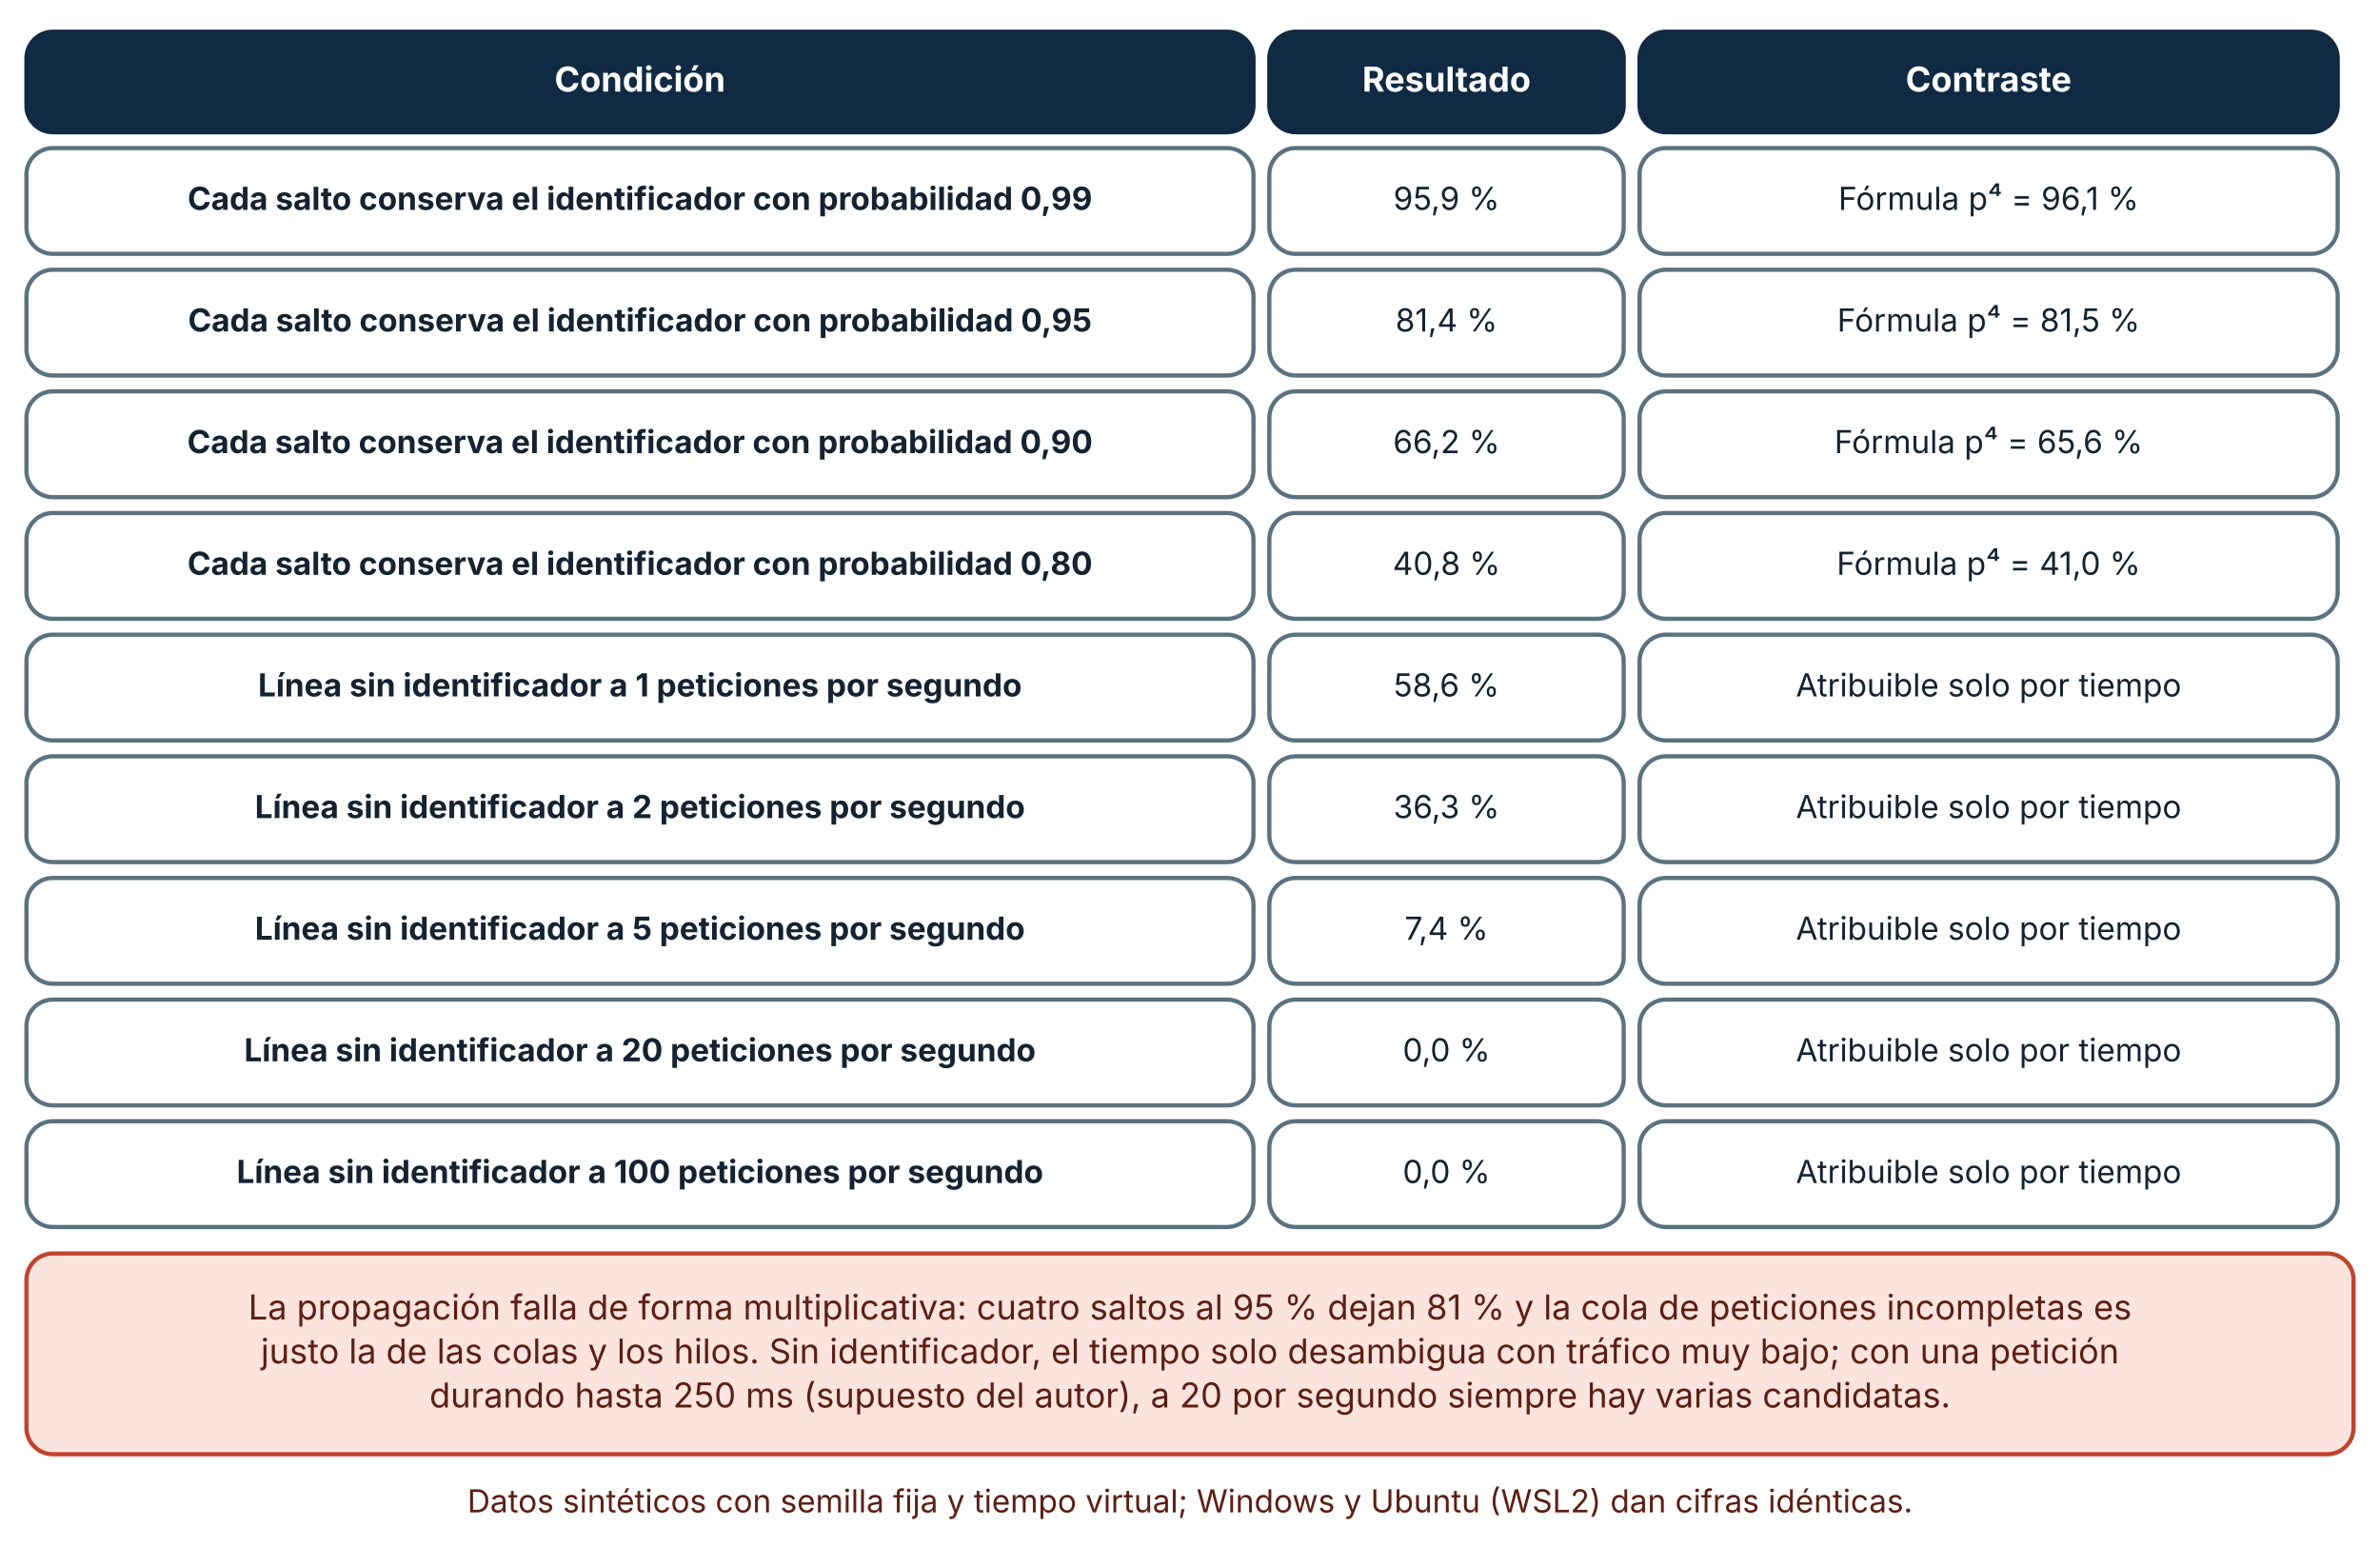
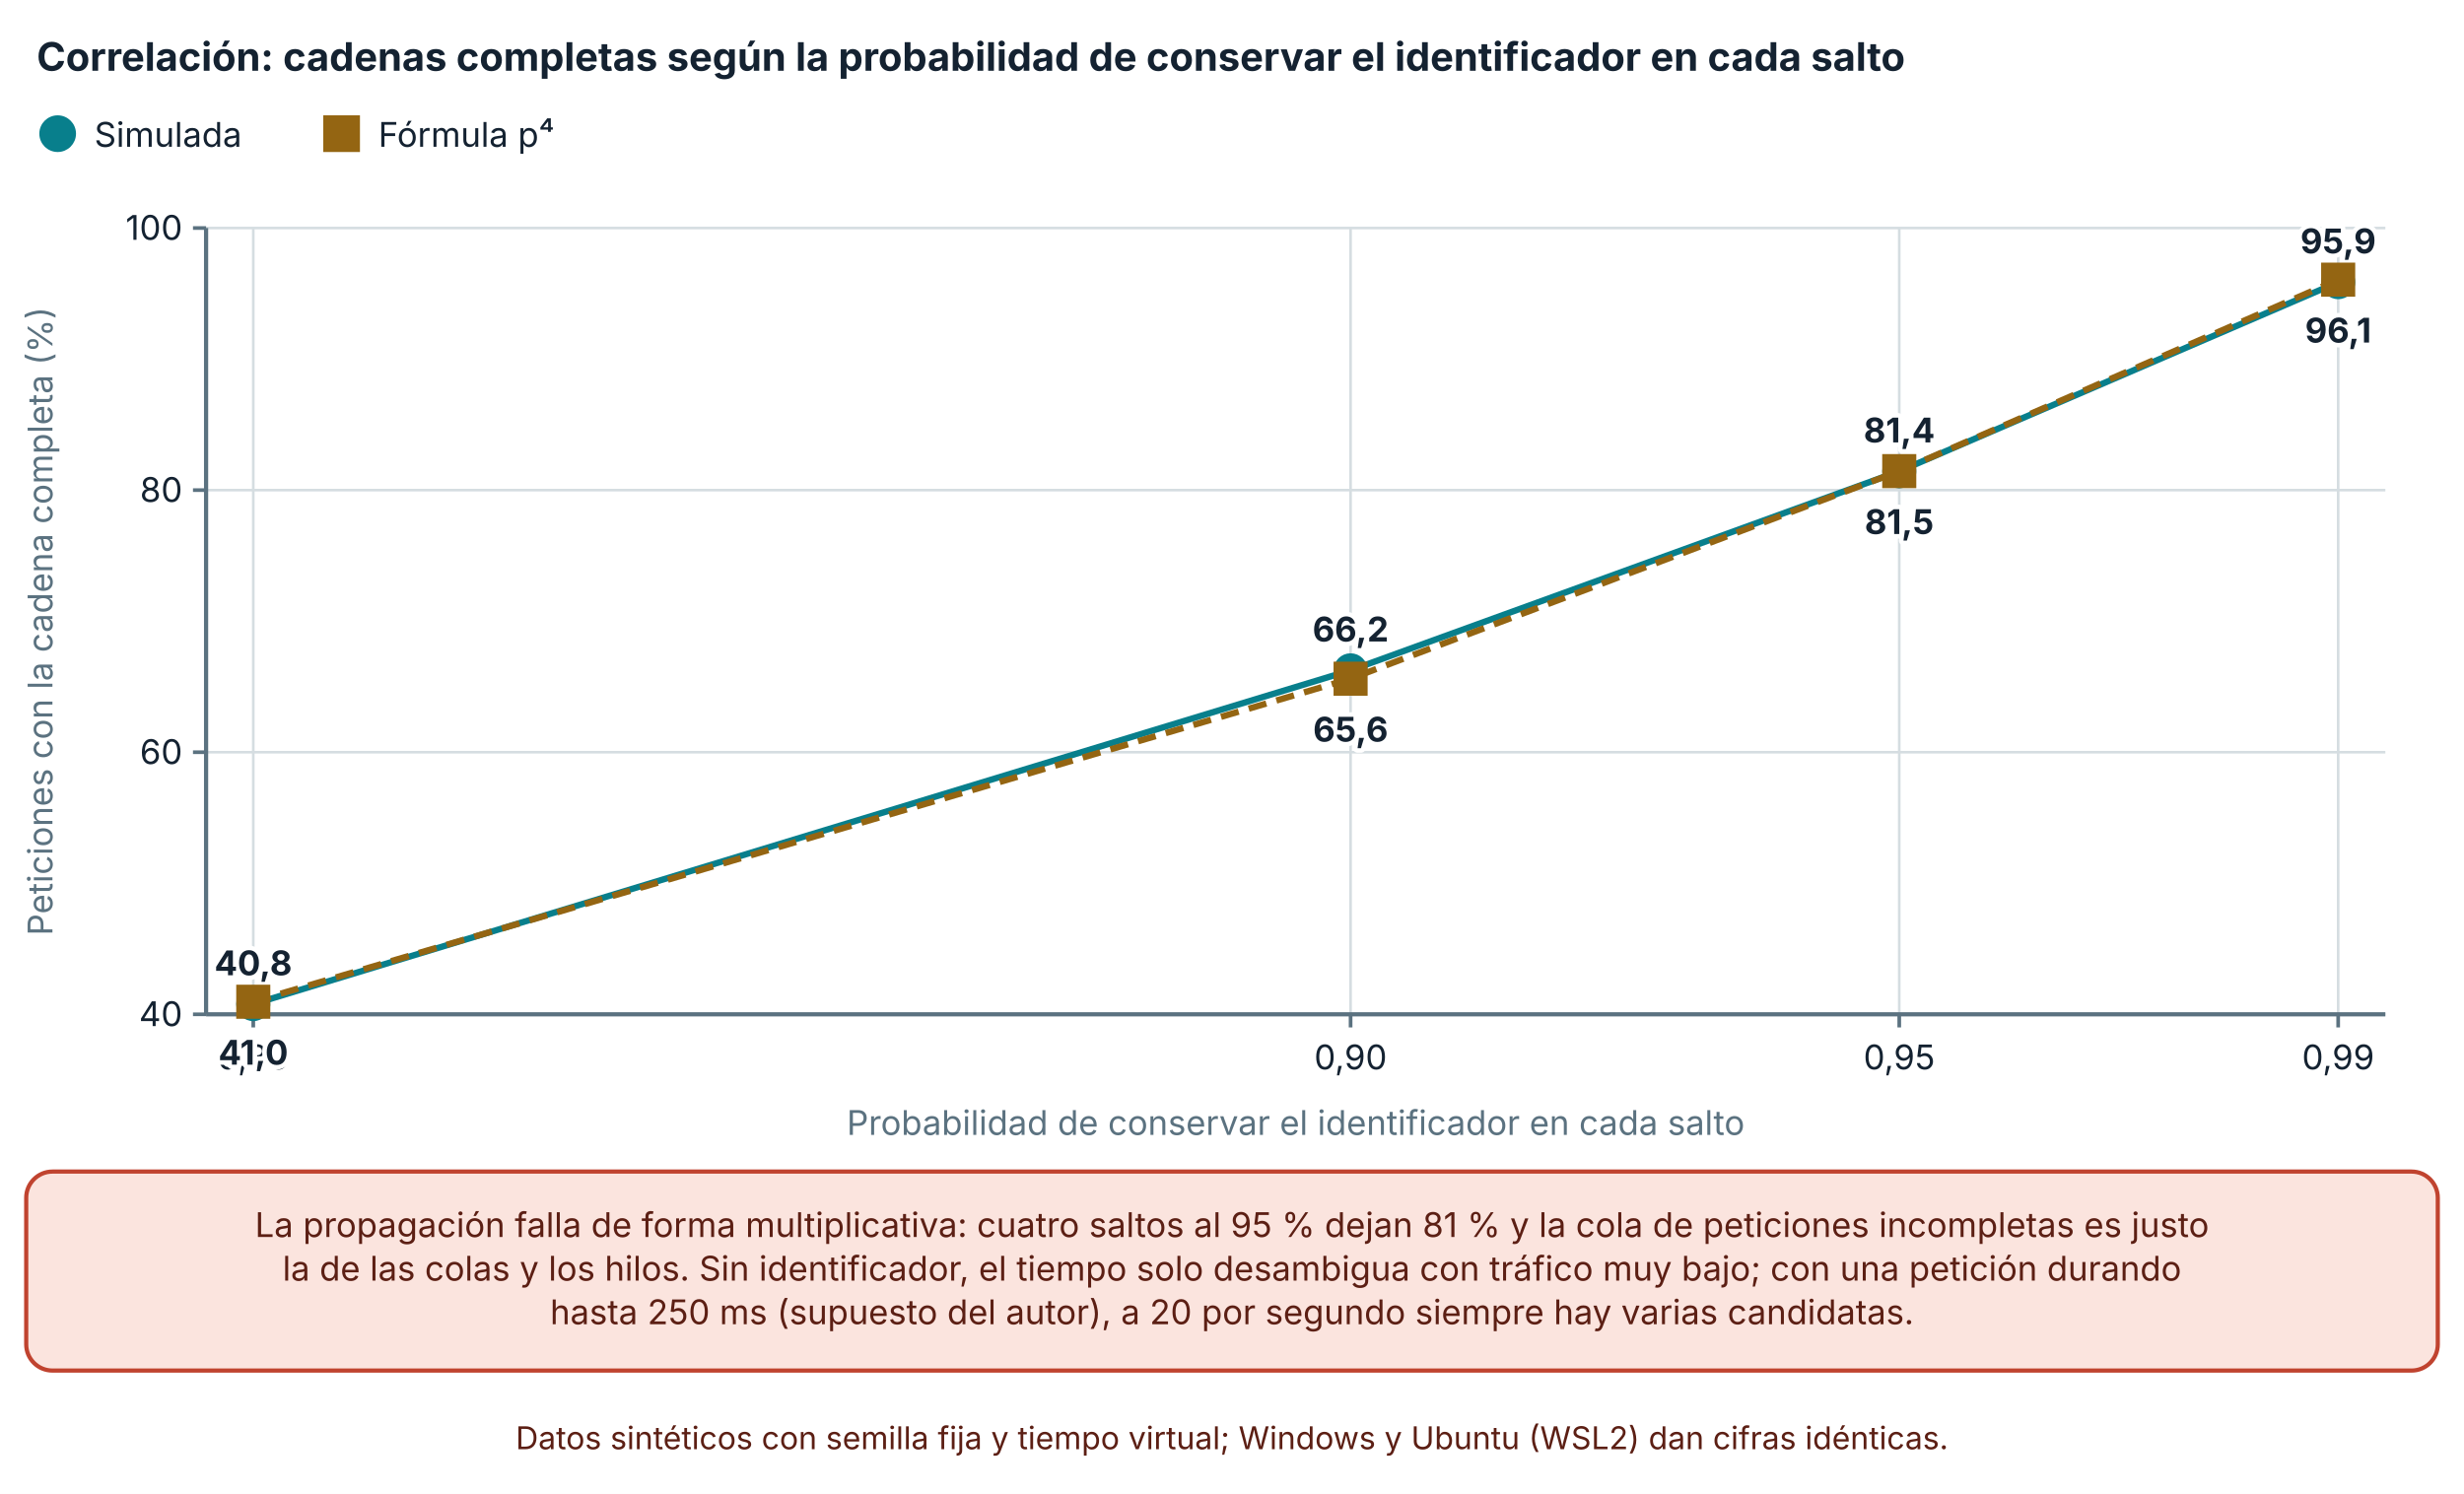
- <svg xmlns="http://www.w3.org/2000/svg" viewBox="0 0 900 585" width="900" height="585" role="img" aria-labelledby="t d" font-family="Inter, 'Segoe UI', system-ui, -apple-system, sans-serif">
+ <svg xmlns="http://www.w3.org/2000/svg" viewBox="0 0 940 570" width="940" height="570" role="img" aria-labelledby="t d" font-family="Inter, 'Segoe UI', system-ui, -apple-system, sans-serif">
  <defs>
    <marker id="arrow" viewBox="0 0 10 10" refX="9" refY="5" markerWidth="8" markerHeight="8" orient="auto-start-reverse">
      <path d="M0,0 L10,5 L0,10 z" fill="#32505f" />
    </marker>
    <marker id="arrow-coral" viewBox="0 0 10 10" refX="9" refY="5" markerWidth="8" markerHeight="8" orient="auto-start-reverse">
      <path d="M0,0 L10,5 L0,10 z" fill="#c0432f" />
    </marker>
  </defs>
-   <rect width="900" height="585" fill="#ffffff" />
-   <rect x="10" y="12" width="464" height="38" rx="10" fill="#102a43" stroke="#102a43" stroke-width="1.6" />
-   <text x="242" y="34.64" font-size="13" text-anchor="middle" font-weight="700" fill="#ffffff">
-     <tspan x="242" dy="0">Condición</tspan>
+   <rect width="940" height="570" fill="#ffffff" />
+   <text x="14" y="27" font-size="15" text-anchor="start" font-weight="700" fill="#142231">
+     <tspan x="14" dy="0">Correlación: cadenas completas según la probabilidad de conservar el identificador en cada salto</tspan>
  </text>
-   <rect x="480" y="12" width="134" height="38" rx="10" fill="#102a43" stroke="#102a43" stroke-width="1.6" />
-   <text x="547" y="34.64" font-size="13" text-anchor="middle" font-weight="700" fill="#ffffff">
-     <tspan x="547" dy="0">Resultado</tspan>
+   <circle cx="22" cy="51" r="6" fill="#087f8c" stroke="#087f8c" stroke-width="2" />
+   <text x="36" y="56" font-size="13" text-anchor="start" font-weight="400" fill="#142231">
+     <tspan x="36" dy="0">Simulada</tspan>
  </text>
-   <rect x="620" y="12" width="264" height="38" rx="10" fill="#102a43" stroke="#102a43" stroke-width="1.6" />
-   <text x="752" y="34.64" font-size="13" text-anchor="middle" font-weight="700" fill="#ffffff">
-     <tspan x="752" dy="0">Contraste</tspan>
+   <rect x="124.32" y="45" width="12" height="12" fill="#946512" stroke="#946512" stroke-width="2" />
+   <text x="144.32" y="56" font-size="13" text-anchor="start" font-weight="400" fill="#142231">
+     <tspan x="144.32" dy="0">Fórmula p⁴</tspan>
  </text>
-   <rect x="10" y="56" width="464" height="40" rx="10" fill="#ffffff" stroke="#5b7280" stroke-width="1.6" />
-   <text x="242" y="79.36" font-size="12" text-anchor="middle" font-weight="700" fill="#142231">
-     <tspan x="242" dy="0">Cada salto conserva el identificador con probabilidad 0,99</tspan>
+   <line x1="78.62" y1="387" x2="910" y2="387" stroke="#d5dde1" stroke-width="1" />
+   <line x1="73.62" y1="387" x2="78.62" y2="387" stroke="#5b7280" stroke-width="1.4" />
+   <text x="69.62" y="391.5" font-size="13" text-anchor="end" font-weight="400" fill="#142231">
+     <tspan x="69.62" dy="0">40</tspan>
  </text>
-   <rect x="480" y="56" width="134" height="40" rx="10" fill="#ffffff" stroke="#5b7280" stroke-width="1.6" />
-   <text x="547" y="79.36" font-size="12" text-anchor="middle" font-weight="400" fill="#142231">
-     <tspan x="547" dy="0">95,9 %</tspan>
+   <line x1="78.62" y1="287" x2="910" y2="287" stroke="#d5dde1" stroke-width="1" />
+   <line x1="73.62" y1="287" x2="78.62" y2="287" stroke="#5b7280" stroke-width="1.4" />
+   <text x="69.62" y="291.5" font-size="13" text-anchor="end" font-weight="400" fill="#142231">
+     <tspan x="69.62" dy="0">60</tspan>
  </text>
-   <rect x="620" y="56" width="264" height="40" rx="10" fill="#ffffff" stroke="#5b7280" stroke-width="1.6" />
-   <text x="752" y="79.36" font-size="12" text-anchor="middle" font-weight="400" fill="#142231">
-     <tspan x="752" dy="0">Fórmula p⁴ = 96,1 %</tspan>
+   <line x1="78.62" y1="187" x2="910" y2="187" stroke="#d5dde1" stroke-width="1" />
+   <line x1="73.62" y1="187" x2="78.62" y2="187" stroke="#5b7280" stroke-width="1.4" />
+   <text x="69.62" y="191.5" font-size="13" text-anchor="end" font-weight="400" fill="#142231">
+     <tspan x="69.62" dy="0">80</tspan>
  </text>
-   <rect x="10" y="102" width="464" height="40" rx="10" fill="#ffffff" stroke="#5b7280" stroke-width="1.6" />
-   <text x="242" y="125.36" font-size="12" text-anchor="middle" font-weight="700" fill="#142231">
-     <tspan x="242" dy="0">Cada salto conserva el identificador con probabilidad 0,95</tspan>
+   <line x1="78.62" y1="87" x2="910" y2="87" stroke="#d5dde1" stroke-width="1" />
+   <line x1="73.62" y1="87" x2="78.62" y2="87" stroke="#5b7280" stroke-width="1.4" />
+   <text x="69.62" y="91.5" font-size="13" text-anchor="end" font-weight="400" fill="#142231">
+     <tspan x="69.62" dy="0">100</tspan>
  </text>
-   <rect x="480" y="102" width="134" height="40" rx="10" fill="#ffffff" stroke="#5b7280" stroke-width="1.6" />
-   <text x="547" y="125.36" font-size="12" text-anchor="middle" font-weight="400" fill="#142231">
-     <tspan x="547" dy="0">81,4 %</tspan>
+   <line x1="78.62" y1="87" x2="78.62" y2="387" stroke="#5b7280" stroke-width="1.6" />
+   <line x1="892" y1="87" x2="892" y2="387" stroke="#d5dde1" stroke-width="1" />
+   <line x1="892" y1="387" x2="892" y2="392" stroke="#5b7280" stroke-width="1.4" />
+   <text x="892" y="408" font-size="13" text-anchor="middle" font-weight="400" fill="#142231">
+     <tspan x="892" dy="0">0,99</tspan>
  </text>
-   <rect x="620" y="102" width="264" height="40" rx="10" fill="#ffffff" stroke="#5b7280" stroke-width="1.6" />
-   <text x="752" y="125.36" font-size="12" text-anchor="middle" font-weight="400" fill="#142231">
-     <tspan x="752" dy="0">Fórmula p⁴ = 81,5 %</tspan>
+   <line x1="724.552" y1="87" x2="724.552" y2="387" stroke="#d5dde1" stroke-width="1" />
+   <line x1="724.552" y1="387" x2="724.552" y2="392" stroke="#5b7280" stroke-width="1.4" />
+   <text x="724.552" y="408" font-size="13" text-anchor="middle" font-weight="400" fill="#142231">
+     <tspan x="724.552" dy="0">0,95</tspan>
  </text>
-   <rect x="10" y="148" width="464" height="40" rx="10" fill="#ffffff" stroke="#5b7280" stroke-width="1.6" />
-   <text x="242" y="171.36" font-size="12" text-anchor="middle" font-weight="700" fill="#142231">
-     <tspan x="242" dy="0">Cada salto conserva el identificador con probabilidad 0,90</tspan>
+   <line x1="515.241" y1="87" x2="515.241" y2="387" stroke="#d5dde1" stroke-width="1" />
+   <line x1="515.241" y1="387" x2="515.241" y2="392" stroke="#5b7280" stroke-width="1.4" />
+   <text x="515.241" y="408" font-size="13" text-anchor="middle" font-weight="400" fill="#142231">
+     <tspan x="515.241" dy="0">0,90</tspan>
  </text>
-   <rect x="480" y="148" width="134" height="40" rx="10" fill="#ffffff" stroke="#5b7280" stroke-width="1.6" />
-   <text x="547" y="171.36" font-size="12" text-anchor="middle" font-weight="400" fill="#142231">
-     <tspan x="547" dy="0">66,2 %</tspan>
+   <line x1="96.62" y1="87" x2="96.62" y2="387" stroke="#d5dde1" stroke-width="1" />
+   <line x1="96.62" y1="387" x2="96.62" y2="392" stroke="#5b7280" stroke-width="1.4" />
+   <text x="96.62" y="408" font-size="13" text-anchor="middle" font-weight="400" fill="#142231">
+     <tspan x="96.62" dy="0">0,80</tspan>
  </text>
-   <rect x="620" y="148" width="264" height="40" rx="10" fill="#ffffff" stroke="#5b7280" stroke-width="1.6" />
-   <text x="752" y="171.36" font-size="12" text-anchor="middle" font-weight="400" fill="#142231">
-     <tspan x="752" dy="0">Fórmula p⁴ = 65,6 %</tspan>
+   <line x1="78.62" y1="387" x2="910" y2="387" stroke="#5b7280" stroke-width="1.6" />
+   <text x="20" y="237" font-size="13" text-anchor="middle" font-weight="400" fill="#5b7280" transform="rotate(-90 20 237)">Peticiones con la cadena completa (%)</text>
+   <text x="494.31" y="433" font-size="13" text-anchor="middle" font-weight="400" fill="#5b7280">
+     <tspan x="494.31" dy="0">Probabilidad de conservar el identificador en cada salto</tspan>
  </text>
-   <rect x="10" y="194" width="464" height="40" rx="10" fill="#ffffff" stroke="#5b7280" stroke-width="1.6" />
-   <text x="242" y="217.36" font-size="12" text-anchor="middle" font-weight="700" fill="#142231">
-     <tspan x="242" dy="0">Cada salto conserva el identificador con probabilidad 0,80</tspan>
+   <polyline points="892,107.65 724.552,179.8 515.241,255.75 96.62,383.1" fill="none" stroke="#087f8c" stroke-width="2.4" />
+   <circle cx="892" cy="107.65" r="5.5" fill="#087f8c" stroke="#087f8c" stroke-width="2" />
+   <text x="892" y="96.65" font-size="13" text-anchor="middle" font-weight="700" fill="#142231" stroke="#ffffff" stroke-width="3.5" stroke-linejoin="round" paint-order="stroke">
+     <tspan x="892" dy="0">95,9</tspan>
  </text>
-   <rect x="480" y="194" width="134" height="40" rx="10" fill="#ffffff" stroke="#5b7280" stroke-width="1.6" />
-   <text x="547" y="217.36" font-size="12" text-anchor="middle" font-weight="400" fill="#142231">
-     <tspan x="547" dy="0">40,8 %</tspan>
+   <circle cx="724.552" cy="179.8" r="5.5" fill="#087f8c" stroke="#087f8c" stroke-width="2" />
+   <text x="724.552" y="168.8" font-size="13" text-anchor="middle" font-weight="700" fill="#142231" stroke="#ffffff" stroke-width="3.5" stroke-linejoin="round" paint-order="stroke">
+     <tspan x="724.552" dy="0">81,4</tspan>
  </text>
-   <rect x="620" y="194" width="264" height="40" rx="10" fill="#ffffff" stroke="#5b7280" stroke-width="1.6" />
-   <text x="752" y="217.36" font-size="12" text-anchor="middle" font-weight="400" fill="#142231">
-     <tspan x="752" dy="0">Fórmula p⁴ = 41,0 %</tspan>
+   <circle cx="515.241" cy="255.75" r="5.5" fill="#087f8c" stroke="#087f8c" stroke-width="2" />
+   <text x="515.241" y="244.75" font-size="13" text-anchor="middle" font-weight="700" fill="#142231" stroke="#ffffff" stroke-width="3.5" stroke-linejoin="round" paint-order="stroke">
+     <tspan x="515.241" dy="0">66,2</tspan>
  </text>
-   <rect x="10" y="240" width="464" height="40" rx="10" fill="#ffffff" stroke="#5b7280" stroke-width="1.6" />
-   <text x="242" y="263.36" font-size="12" text-anchor="middle" font-weight="700" fill="#142231">
-     <tspan x="242" dy="0">Línea sin identificador a 1 peticiones por segundo</tspan>
+   <circle cx="96.62" cy="383.1" r="5.5" fill="#087f8c" stroke="#087f8c" stroke-width="2" />
+   <text x="96.62" y="372.1" font-size="13" text-anchor="middle" font-weight="700" fill="#142231" stroke="#ffffff" stroke-width="3.5" stroke-linejoin="round" paint-order="stroke">
+     <tspan x="96.62" dy="0">40,8</tspan>
  </text>
-   <rect x="480" y="240" width="134" height="40" rx="10" fill="#ffffff" stroke="#5b7280" stroke-width="1.6" />
-   <text x="547" y="263.36" font-size="12" text-anchor="middle" font-weight="400" fill="#142231">
-     <tspan x="547" dy="0">58,6 %</tspan>
+   <polyline points="892,106.7 724.552,179.75 515.241,258.95 96.62,382.2" fill="none" stroke="#946512" stroke-width="2.4" stroke-dasharray="7 4" />
+   <rect x="886.5" y="101.2" width="11" height="11" fill="#946512" stroke="#946512" stroke-width="2" />
+   <text x="892" y="130.7" font-size="13" text-anchor="middle" font-weight="700" fill="#142231" stroke="#ffffff" stroke-width="3.5" stroke-linejoin="round" paint-order="stroke">
+     <tspan x="892" dy="0">96,1</tspan>
  </text>
-   <rect x="620" y="240" width="264" height="40" rx="10" fill="#ffffff" stroke="#5b7280" stroke-width="1.6" />
-   <text x="752" y="263.36" font-size="12" text-anchor="middle" font-weight="400" fill="#142231">
-     <tspan x="752" dy="0">Atribuible solo por tiempo</tspan>
+   <rect x="719.052" y="174.25" width="11" height="11" fill="#946512" stroke="#946512" stroke-width="2" />
+   <text x="724.552" y="203.75" font-size="13" text-anchor="middle" font-weight="700" fill="#142231" stroke="#ffffff" stroke-width="3.5" stroke-linejoin="round" paint-order="stroke">
+     <tspan x="724.552" dy="0">81,5</tspan>
  </text>
-   <rect x="10" y="286" width="464" height="40" rx="10" fill="#ffffff" stroke="#5b7280" stroke-width="1.6" />
-   <text x="242" y="309.36" font-size="12" text-anchor="middle" font-weight="700" fill="#142231">
-     <tspan x="242" dy="0">Línea sin identificador a 2 peticiones por segundo</tspan>
+   <rect x="509.741" y="253.45" width="11" height="11" fill="#946512" stroke="#946512" stroke-width="2" />
+   <text x="515.241" y="282.95" font-size="13" text-anchor="middle" font-weight="700" fill="#142231" stroke="#ffffff" stroke-width="3.5" stroke-linejoin="round" paint-order="stroke">
+     <tspan x="515.241" dy="0">65,6</tspan>
  </text>
-   <rect x="480" y="286" width="134" height="40" rx="10" fill="#ffffff" stroke="#5b7280" stroke-width="1.6" />
-   <text x="547" y="309.36" font-size="12" text-anchor="middle" font-weight="400" fill="#142231">
-     <tspan x="547" dy="0">36,3 %</tspan>
+   <rect x="91.12" y="376.7" width="11" height="11" fill="#946512" stroke="#946512" stroke-width="2" />
+   <text x="96.62" y="406.2" font-size="13" text-anchor="middle" font-weight="700" fill="#142231" stroke="#ffffff" stroke-width="3.5" stroke-linejoin="round" paint-order="stroke">
+     <tspan x="96.62" dy="0">41,0</tspan>
  </text>
-   <rect x="620" y="286" width="264" height="40" rx="10" fill="#ffffff" stroke="#5b7280" stroke-width="1.6" />
-   <text x="752" y="309.36" font-size="12" text-anchor="middle" font-weight="400" fill="#142231">
-     <tspan x="752" dy="0">Atribuible solo por tiempo</tspan>
+   <rect x="10" y="447" width="920" height="75.92" rx="10" fill="#fbe4de" stroke="#c0432f" stroke-width="1.6" />
+   <text x="470" y="471.96" font-size="13" text-anchor="middle" font-weight="400" fill="#5c1f14">
+     <tspan x="470" dy="0">La propagación falla de forma multiplicativa: cuatro saltos al 95 % dejan 81 % y la cola de peticiones incompletas es justo</tspan>
  </text>
-   <rect x="10" y="332" width="464" height="40" rx="10" fill="#ffffff" stroke="#5b7280" stroke-width="1.6" />
-   <text x="242" y="355.36" font-size="12" text-anchor="middle" font-weight="700" fill="#142231">
-     <tspan x="242" dy="0">Línea sin identificador a 5 peticiones por segundo</tspan>
+   <text x="470" y="488.6" font-size="13" text-anchor="middle" font-weight="400" fill="#5c1f14">
+     <tspan x="470" dy="0">la de las colas y los hilos. Sin identificador, el tiempo solo desambigua con tráfico muy bajo; con una petición durando</tspan>
  </text>
-   <rect x="480" y="332" width="134" height="40" rx="10" fill="#ffffff" stroke="#5b7280" stroke-width="1.6" />
-   <text x="547" y="355.36" font-size="12" text-anchor="middle" font-weight="400" fill="#142231">
-     <tspan x="547" dy="0">7,4 %</tspan>
+   <text x="470" y="505.24" font-size="13" text-anchor="middle" font-weight="400" fill="#5c1f14">
+     <tspan x="470" dy="0">hasta 250 ms (supuesto del autor), a 20 por segundo siempre hay varias candidatas.</tspan>
  </text>
-   <rect x="620" y="332" width="264" height="40" rx="10" fill="#ffffff" stroke="#5b7280" stroke-width="1.6" />
-   <text x="752" y="355.36" font-size="12" text-anchor="middle" font-weight="400" fill="#142231">
-     <tspan x="752" dy="0">Atribuible solo por tiempo</tspan>
-   </text>
-   <rect x="10" y="378" width="464" height="40" rx="10" fill="#ffffff" stroke="#5b7280" stroke-width="1.6" />
-   <text x="242" y="401.36" font-size="12" text-anchor="middle" font-weight="700" fill="#142231">
-     <tspan x="242" dy="0">Línea sin identificador a 20 peticiones por segundo</tspan>
-   </text>
-   <rect x="480" y="378" width="134" height="40" rx="10" fill="#ffffff" stroke="#5b7280" stroke-width="1.6" />
-   <text x="547" y="401.36" font-size="12" text-anchor="middle" font-weight="400" fill="#142231">
-     <tspan x="547" dy="0">0,0 %</tspan>
-   </text>
-   <rect x="620" y="378" width="264" height="40" rx="10" fill="#ffffff" stroke="#5b7280" stroke-width="1.6" />
-   <text x="752" y="401.36" font-size="12" text-anchor="middle" font-weight="400" fill="#142231">
-     <tspan x="752" dy="0">Atribuible solo por tiempo</tspan>
-   </text>
-   <rect x="10" y="424" width="464" height="40" rx="10" fill="#ffffff" stroke="#5b7280" stroke-width="1.6" />
-   <text x="242" y="447.36" font-size="12" text-anchor="middle" font-weight="700" fill="#142231">
-     <tspan x="242" dy="0">Línea sin identificador a 100 peticiones por segundo</tspan>
-   </text>
-   <rect x="480" y="424" width="134" height="40" rx="10" fill="#ffffff" stroke="#5b7280" stroke-width="1.6" />
-   <text x="547" y="447.36" font-size="12" text-anchor="middle" font-weight="400" fill="#142231">
-     <tspan x="547" dy="0">0,0 %</tspan>
-   </text>
-   <rect x="620" y="424" width="264" height="40" rx="10" fill="#ffffff" stroke="#5b7280" stroke-width="1.6" />
-   <text x="752" y="447.36" font-size="12" text-anchor="middle" font-weight="400" fill="#142231">
-     <tspan x="752" dy="0">Atribuible solo por tiempo</tspan>
-   </text>
-   <rect x="10" y="474" width="880" height="75.92" rx="10" fill="#fbe4de" stroke="#c0432f" stroke-width="1.6" />
-   <text x="450" y="498.96" font-size="13" text-anchor="middle" font-weight="400" fill="#5c1f14">
-     <tspan x="450" dy="0">La propagación falla de forma multiplicativa: cuatro saltos al 95 % dejan 81 % y la cola de peticiones incompletas es</tspan>
-   </text>
-   <text x="450" y="515.6" font-size="13" text-anchor="middle" font-weight="400" fill="#5c1f14">
-     <tspan x="450" dy="0">justo la de las colas y los hilos. Sin identificador, el tiempo solo desambigua con tráfico muy bajo; con una petición</tspan>
-   </text>
-   <text x="450" y="532.24" font-size="13" text-anchor="middle" font-weight="400" fill="#5c1f14">
-     <tspan x="450" dy="0">durando hasta 250 ms (supuesto del autor), a 20 por segundo siempre hay varias candidatas.</tspan>
-   </text>
-   <text x="450" y="571.92" font-size="12" text-anchor="middle" font-weight="400" fill="#5c1f14">
-     <tspan x="450" dy="0">Datos sintéticos con semilla fija y tiempo virtual; Windows y Ubuntu (WSL2) dan cifras idénticas.</tspan>
+   <text x="470" y="552.92" font-size="12" text-anchor="middle" font-weight="400" fill="#5c1f14">
+     <tspan x="470" dy="0">Datos sintéticos con semilla fija y tiempo virtual; Windows y Ubuntu (WSL2) dan cifras idénticas.</tspan>
  </text>
</svg>
